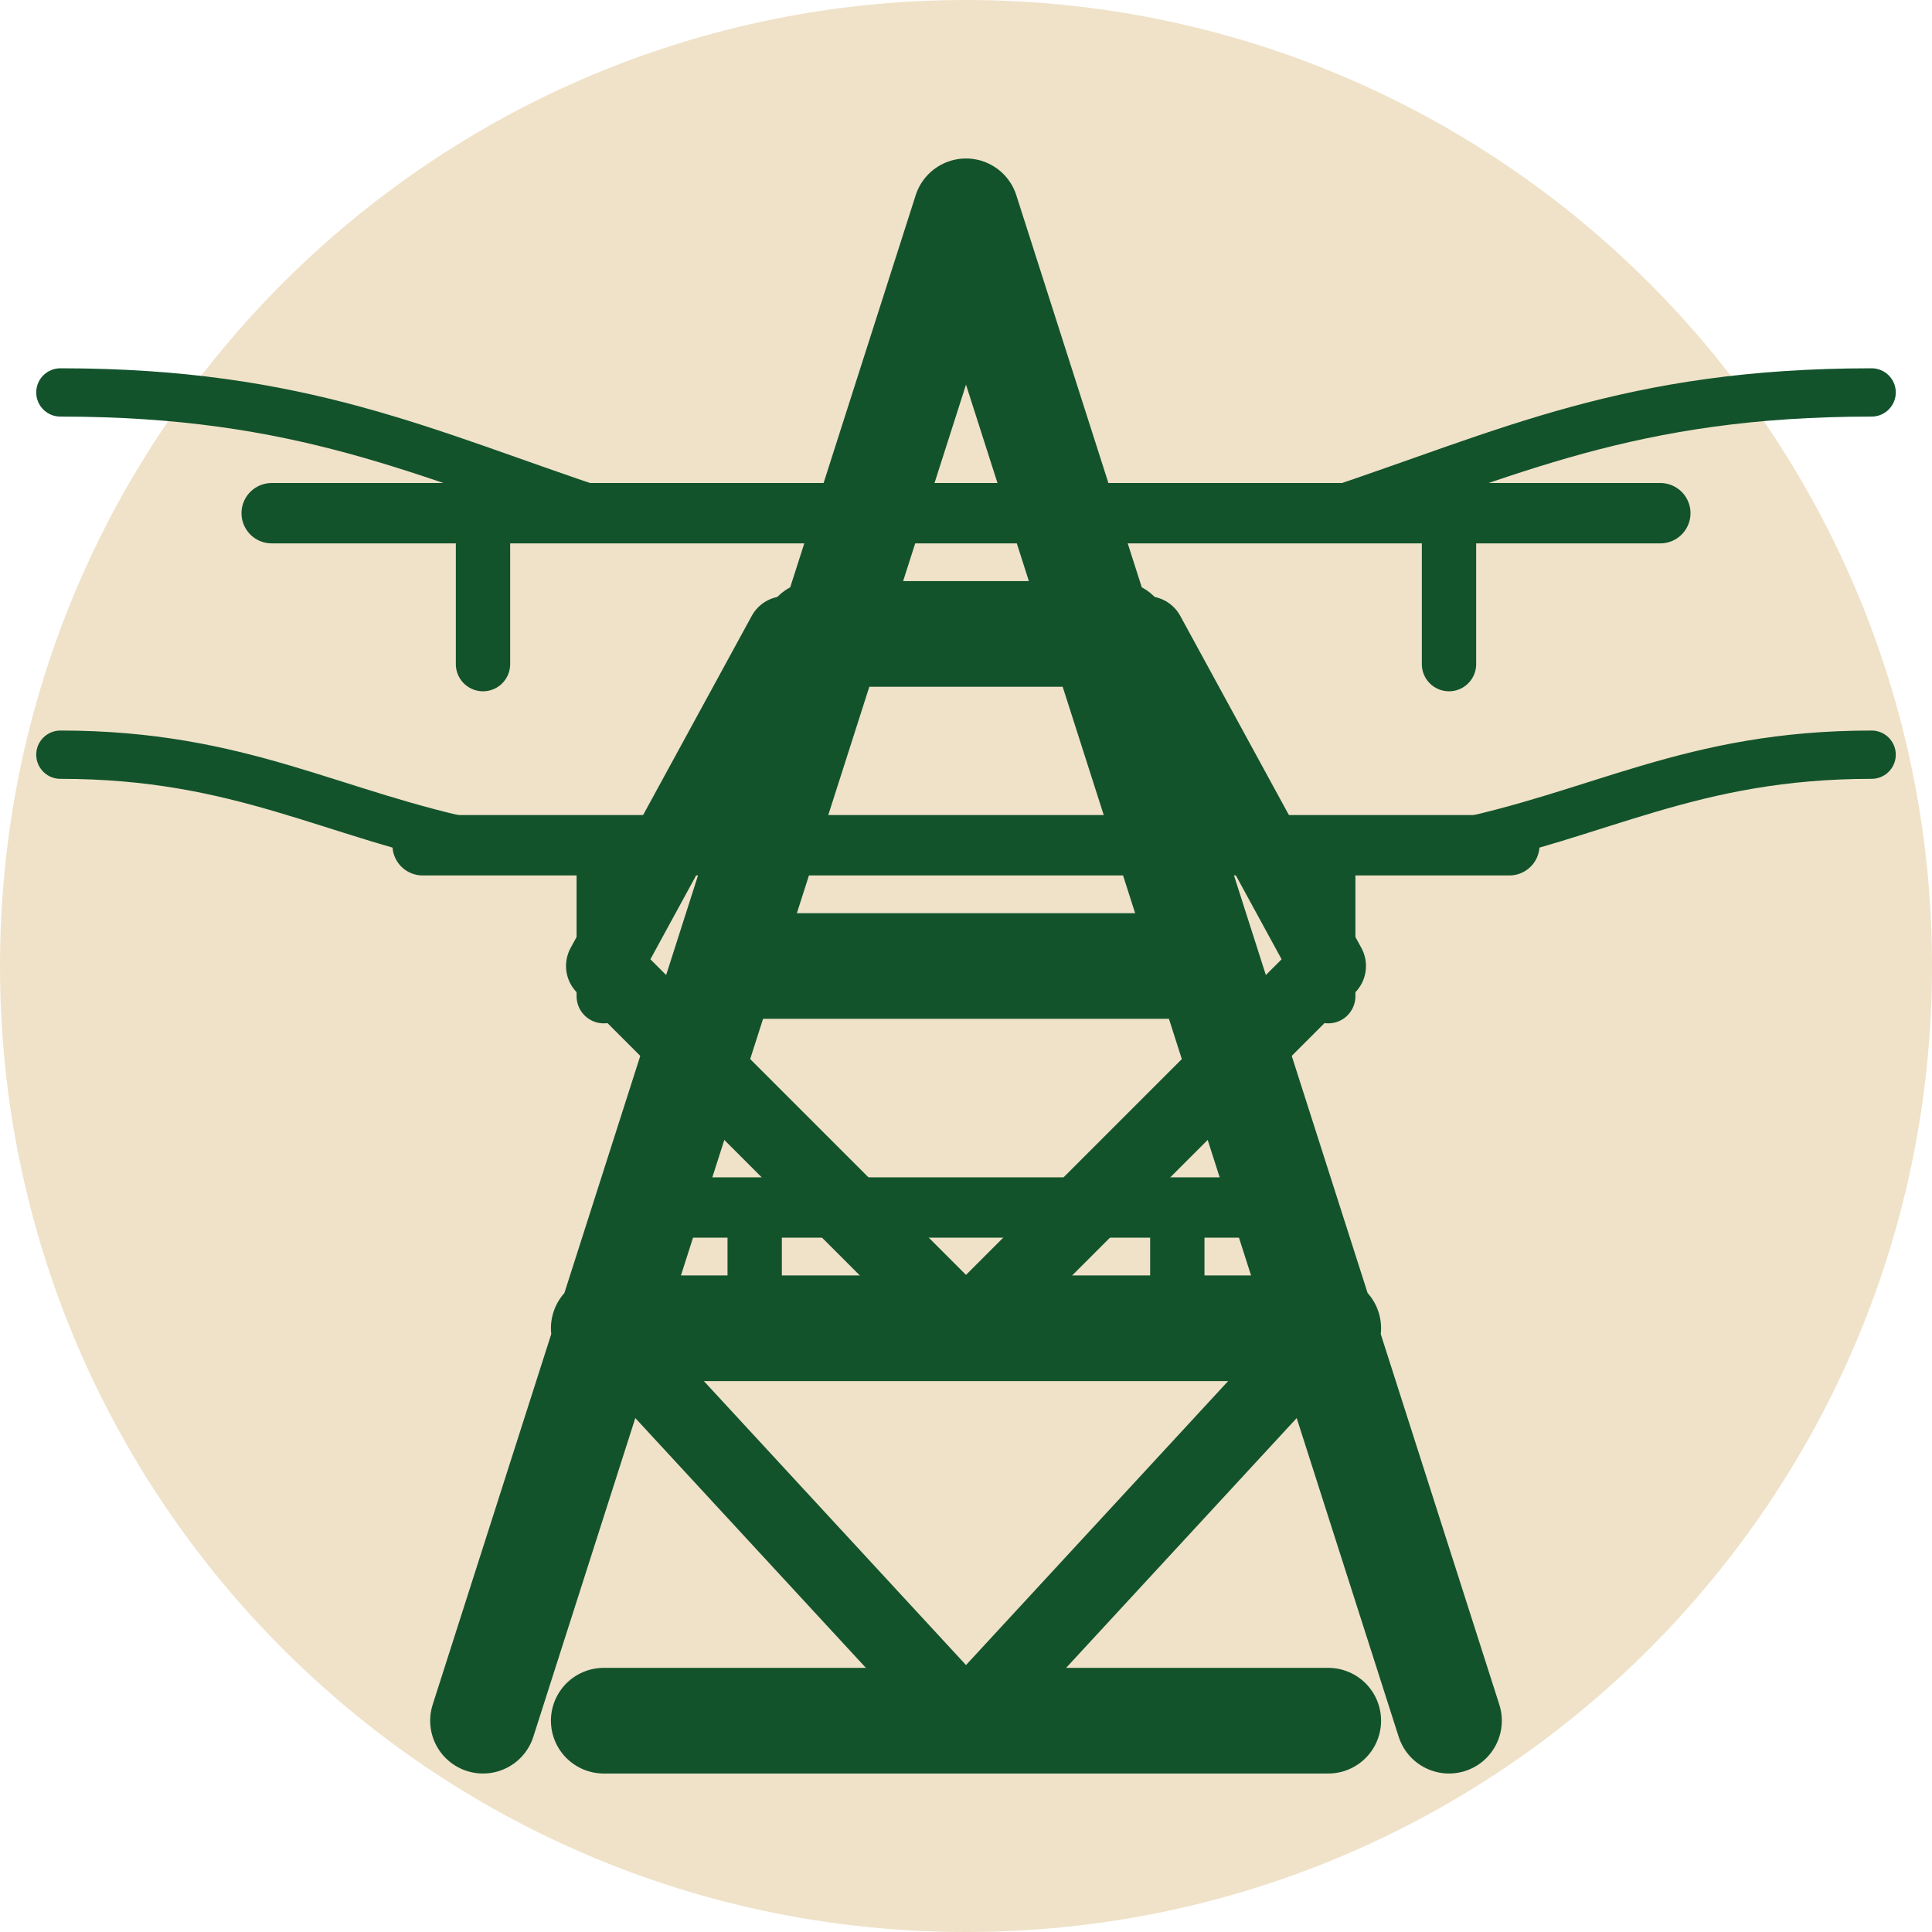
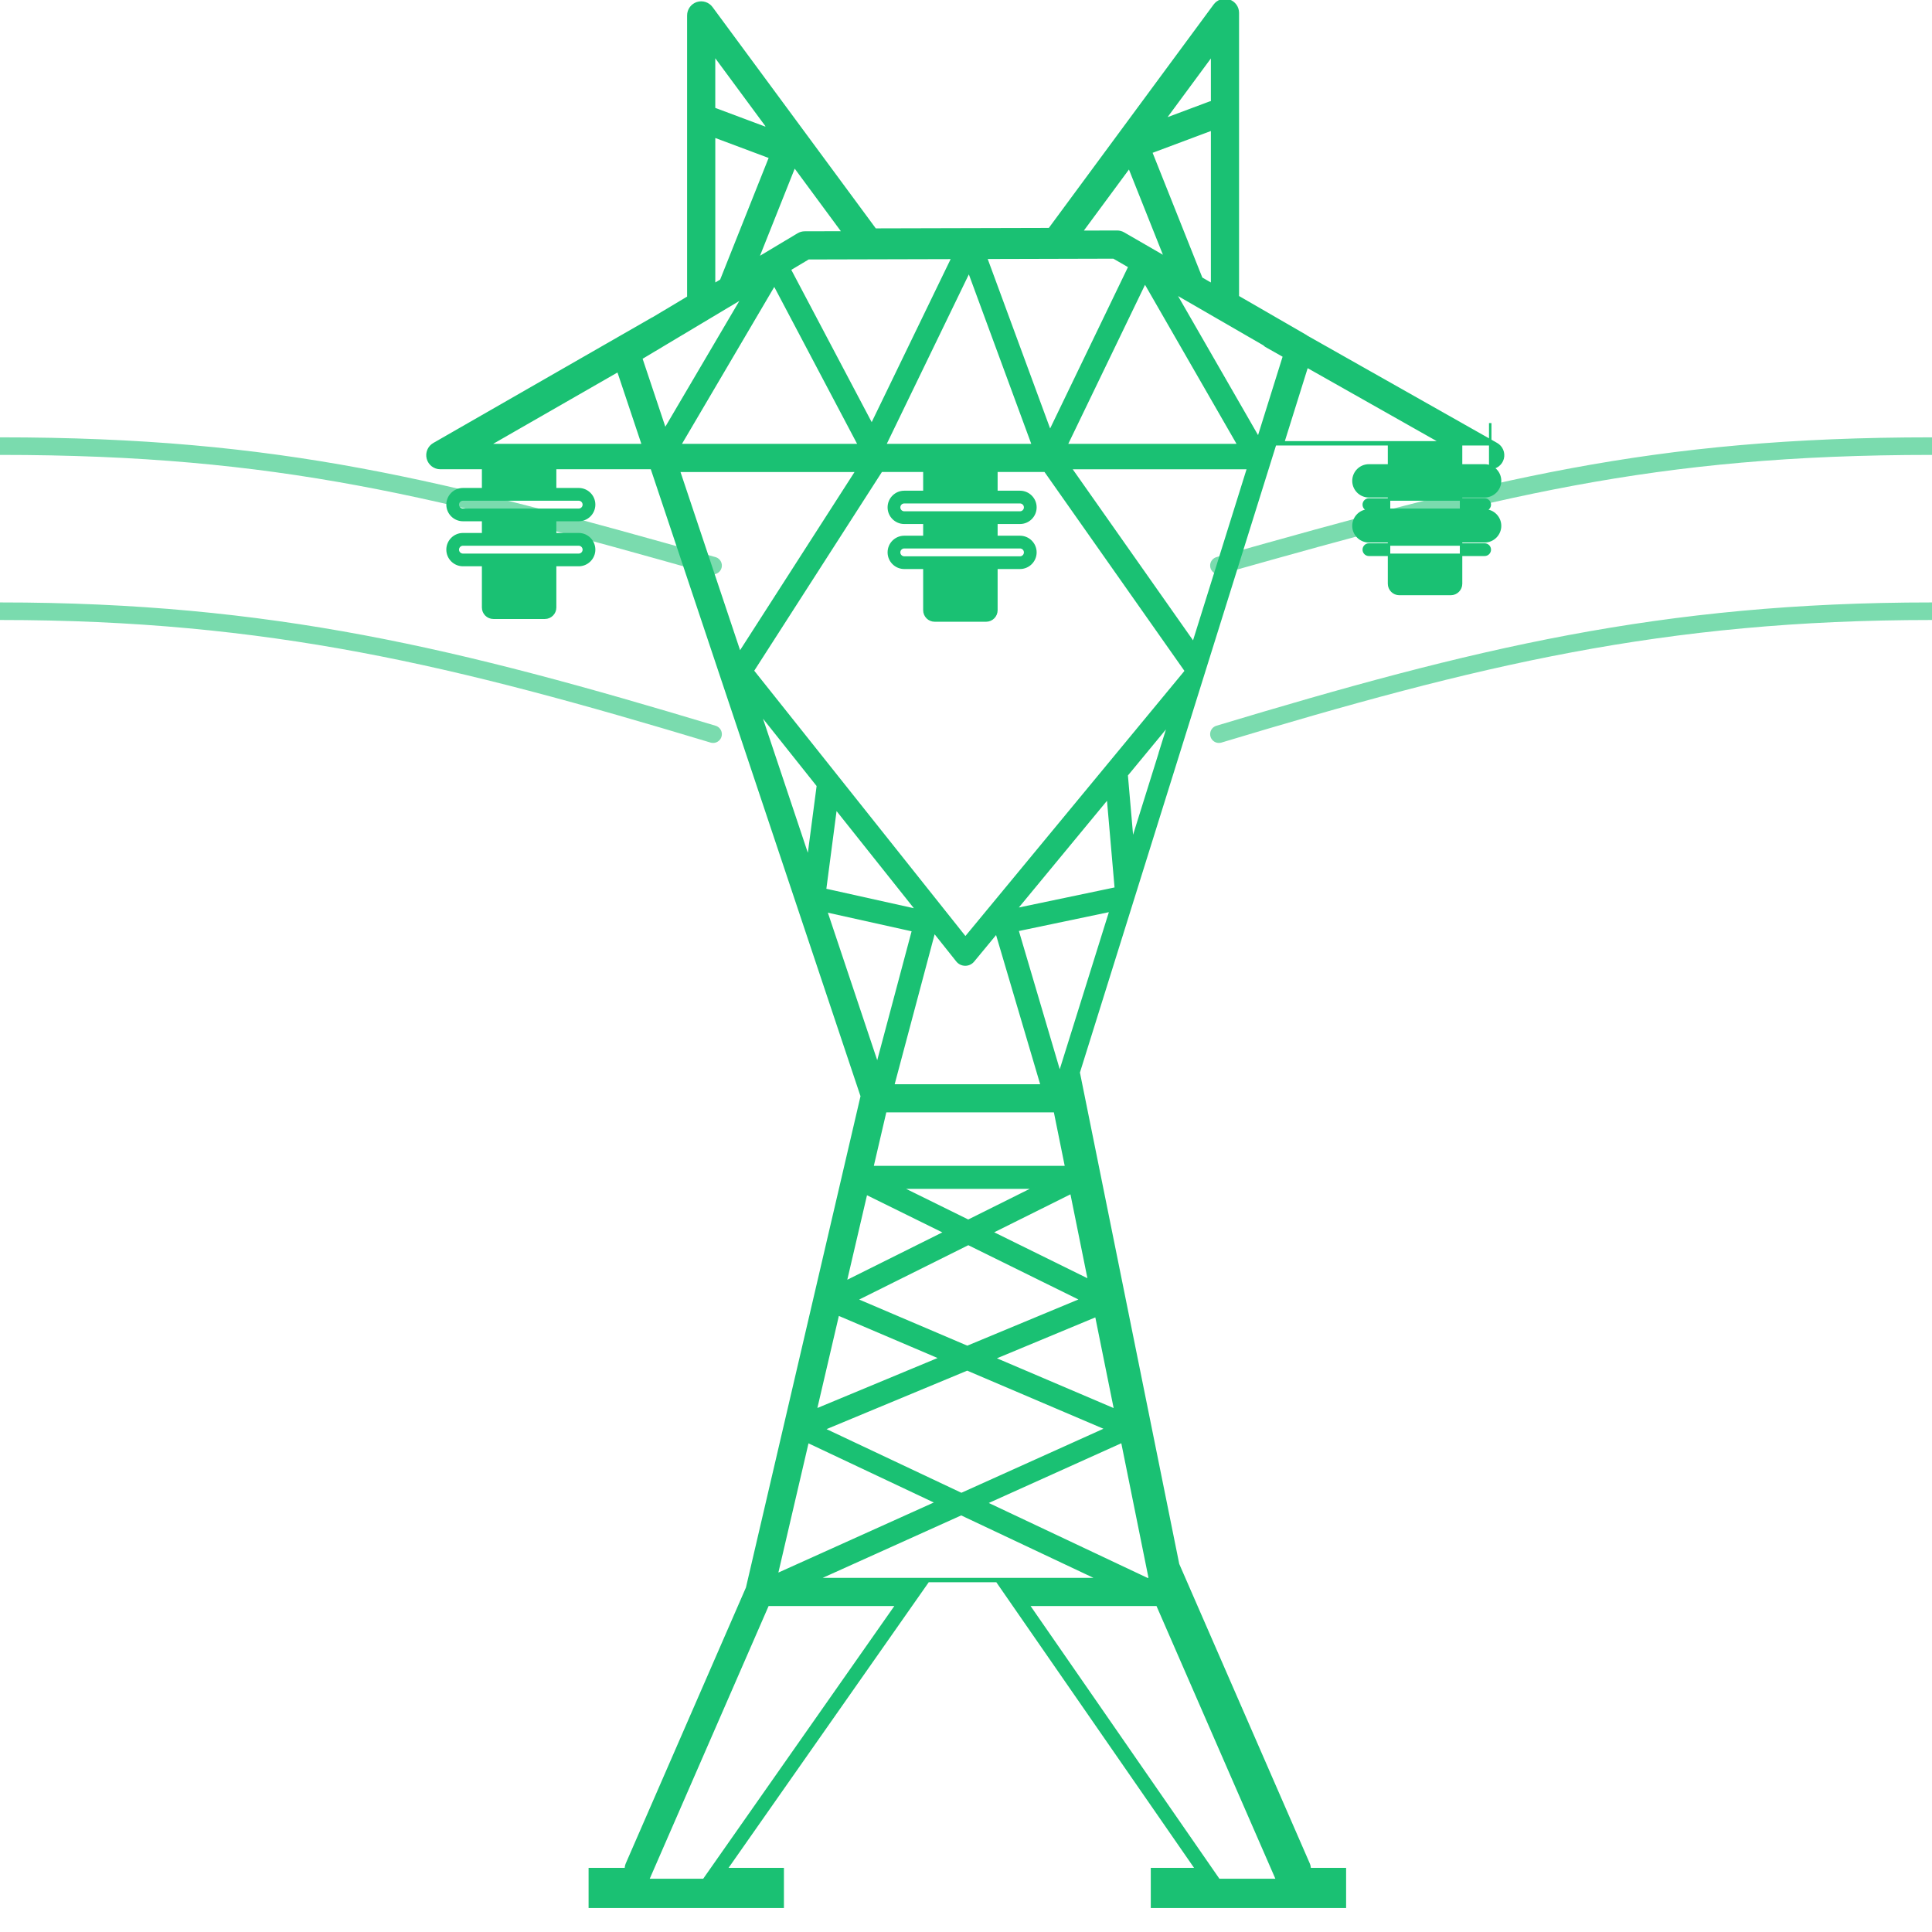
- <svg xmlns="http://www.w3.org/2000/svg" viewBox="0 0 64 64">
-   <circle cx="32" cy="32" r="32" fill="#efe2c8" />
-   <g fill="none" stroke="#13532c" stroke-linecap="round" stroke-linejoin="round">
-     <path stroke-width="3.5" d="M32 7 16 57m16-50 16 50M24 32h16M20 44h24M27 21h10M20 57h24" />
-     <path stroke-width="2.5" d="m26 21-6 11m18-11 6 11M20 32l12 12m12-12L32 44m-12 0 12 13m12-13L32 57" />
-     <path stroke-width="2" d="M9 17h46M14 28h36M21 40h22" />
-     <path stroke-width="1.8" d="M16 17v5m32-5v5M20 28v5m24-5v5M25 40v4m14-4v4" />
-     <path stroke-width="1.6" d="M2 13c8 0 12 2 18 4m24 0c6-2 10-4 18-4M2 25c6 0 9 2 14 3m32 0c5-1 8-3 14-3" />
+ <svg xmlns="http://www.w3.org/2000/svg" width="550" height="550" viewBox="0 0 550 550" fill="none">
+   <g stroke="#1ac173" stroke-width="5" stroke-linecap="round" opacity=".58">
+     <path d="M0 127c80 0 125 12 203 34m144 0c78-22 123-34 203-34M0 174c77 0 130 13 203 35m144 0c73-22 126-35 203-35" />
  </g>
+   <path fill="#1ac173" stroke="#1ac173" stroke-width=".7" d="M424.236 133.244c1.661 0 3.112-1.118 3.542-2.728.42-1.605-.299-3.298-1.741-4.114l-54.096-30.588c-.065-.042-.107-.105-.183-.147l-19.373-11.194V3.66c0-1.583-1.012-2.982-2.515-3.475-1.499-.497-3.155.028-4.089 1.299l-47.025 63.752-49.613.128-46.584-63.15c-.938-1.274-2.59-1.792-4.088-1.304-1.5.497-2.518 1.893-2.518 3.479v80.246l-10.015 5.988c-.04.019-.087.019-.126.044l-62.284 35.743c-1.44.821-2.142 2.513-1.715 4.114.43 1.601 1.876 2.714 3.535 2.714h12.186v6.023h-5.734c-2.422 0-4.392 1.972-4.392 4.392 0 2.417 1.97 4.392 4.392 4.392h5.734v4.028h-5.734c-2.422 0-4.392 1.969-4.392 4.394 0 2.422 1.97 4.392 4.392 4.392h5.734v12.081c0 1.615 1.311 2.924 2.931 2.924h14.643c1.615 0 2.924-1.31 2.924-2.924v-12.081h6.711c2.422 0 4.392-1.974 4.392-4.392 0-2.42-1.969-4.394-4.392-4.394h-6.711v-4.028h6.711c2.422 0 4.392-1.974 4.392-4.392 0-2.425-1.969-4.392-4.392-4.392h-6.711v-6.023h27.489l59.811 178.819-32.642 139.979-34.226 78.582c-.206.471-.283.971-.283 1.465h-10.274v10.739h54.911v-10.739H206.74l57.468-82h19.608l56.771 82h-12.634v10.739h54.908v-10.739h-10.029c0-.499-.08-.994-.285-1.465l-37.178-85.296-28.297-140.008 55.926-178.842h32.432v6.023h-5.735c-2.423 0-4.392 1.972-4.392 4.392 0 2.417 1.969 4.392 4.392 4.392h5.735v4.028h-5.735c-2.423 0-4.392 1.97-4.392 4.394 0 2.422 1.969 4.392 4.392 4.392h5.735v12.081c0 1.615 1.312 2.924 2.931 2.924h14.641c1.62 0 2.932-1.309 2.932-2.924v-12.081h6.711c2.422 0 4.392-1.974 4.392-4.392 0-2.42-1.97-4.394-4.392-4.394h-6.711v-4.028h6.711c2.422 0 4.392-1.974 4.392-4.392 0-2.424-1.97-4.392-4.392-4.392h-6.711v-6.023h8.303v-6.023zM164.741 155.009c.807 0 1.465.66 1.465 1.468 0 .807-.658 1.465-1.465 1.465h-32.947c-.807 0-1.468-.658-1.468-1.465 0-.808.661-1.468 1.468-1.468h32.947zm0-12.814c.807 0 1.465.66 1.465 1.468 0 .807-.658 1.463-1.465 1.463h-32.947c-.807 0-1.468-.656-1.468-1.463 0-.808.661-1.468 1.468-1.468h32.947zm257.908 12.814c.807 0 1.465.66 1.465 1.468 0 .807-.658 1.465-1.465 1.465h-32.954c-.808 0-1.461-.658-1.461-1.465 0-.808.653-1.468 1.461-1.468h32.954zm0-12.814c.807 0 1.465.66 1.465 1.468 0 .807-.658 1.463-1.465 1.463h-32.954c-.808 0-1.461-.656-1.461-1.463 0-.808.653-1.468 1.461-1.468h32.954zM232.575 449.532l41.061-18.51 39.215 18.51h-80.276zm-11.488-1.246 8.834-37.896 36.751 17.348-45.585 20.548zm25.487-108.532 22.479 11.08-28.357 14.127 5.878-25.207zm9.873-1.662h38.188l-18.995 9.461-19.193-9.461zm19.207 15.999 32.189 15.868-32.476 13.502-31.615-13.483 31.902-15.887zm-37.096 20.041 29.253 12.47-35.614 14.809 6.361-27.279zm-4.119 32.692 40.905-17.007 39.653 16.909-41.308 18.621-39.25-18.523zm48.466-20.147 29.167-12.13 5.433 26.883-34.6-14.753zm-.661-35.866 22.743-11.327 5.06 25.029-27.803-13.702zm-33.922-18.576 3.708-15.91h48.276l3.22 15.91h-55.204zm12.727-73.126-26.189-5.822 3.05-23.254 23.139 29.076zm54.365-32.025 2.249 25.834-28.525 5.974 26.276-31.808zm-31.702 38.375 12.869 43.548h-42.342l11.67-43.796 6.59 8.275c.551.691 1.381 1.097 2.266 1.106h.023c.87 0 1.701-.392 2.257-1.064l6.667-8.069zm-53.585-21.138-13.882-41.502 16.594 20.843-2.712 20.659zm29.818 20.536-10.179 38.177-14.615-43.686 24.794 5.509zm41.733 40.739-12.061-40.823 26.565-5.563-14.504 46.386zm19.056-84.95 12.088-14.634-10.455 33.426-1.633-18.792zm16.718-29.424-62.621 75.796-36.611-45.994-.001-.001-23.931-30.061 36.581-56.943h12.286v6.023h-5.733c-2.425 0-4.394 1.974-4.394 4.392s1.969 4.392 4.394 4.392h5.733v4.03h-5.733c-2.425 0-4.394 1.967-4.394 4.392 0 2.422 1.969 4.392 4.394 4.392h5.733v12.081c0 1.615 1.309 2.924 2.931 2.924h14.643c1.614 0 2.924-1.309 2.924-2.924v-12.081h6.711c2.427 0 4.396-1.975 4.396-4.392 0-2.42-1.97-4.392-4.396-4.392h-6.711v-4.03h6.711c2.427 0 4.396-1.975 4.396-4.392 0-2.424-1.97-4.392-4.396-4.392h-6.711v-6.023h13.88l40.011 56.873-7.389 23.573zm-125.986-106.554-22.146 37.649-6.802-20.341 28.948-17.308zm59.72-11.255-23.02 47.536-23.361-44.255 5.309-3.176 41.072-.105zm45.852-.126 4.526 2.613-22.658 46.97-18.225-49.487 36.357-.096zm-65.151 53.417 23.968-49.487 18.225 49.487h-42.193zm-31.451-45.735 24.145 45.735h-51.046l26.901-45.735zm69.939 62.002c.803 0 1.461.66 1.461 1.468 0 .807-.658 1.463-1.461 1.463h-32.952c-.81 0-1.468-.656-1.468-1.463 0-.808.658-1.468 1.468-1.468h32.952zm0 12.814c.803 0 1.461.66 1.461 1.468 0 .807-.658 1.465-1.461 1.465h-32.952c-.81 0-1.468-.658-1.468-1.465 0-.808.658-1.468 1.468-1.468h32.952zm35.562-75.453 26.678 46.367h-49.052l22.374-46.367zm8.48 2.991 25.431 14.697c.168.138.299.315.495.425l5.204 2.938-7.305 23.352-23.825-41.412zm7.58-4.071-14.328-35.953 17.395-6.508v44.23l-3.067-1.769zm3.066-50.153c-.196.044-.396.025-.583.098l-13.077 4.893 13.66-18.519v13.528zm-23.583 18.44 10.277 25.797-11.905-6.882c-.556-.322-1.19-.492-1.835-.492h-.009l-10.146.028 13.618-18.451zm-92.389 18.656c-.66 0-1.304.182-1.869.521l-11.579 6.926 10.503-26.348 13.922 18.874-10.977.027zm-10.872-29.645-14.944-5.591V15.521l14.944 20.253zm-14.944 2.228 15.994 5.983-13.973 35.068-2.016 1.204V38.002zm-64.198 87.926 36.905-21.182 7.082 21.182h-43.987zm104.834 7.316-33.325 51.877-17.348-51.877h50.673zM200.363 535.191h-15.934l34.146-78.337h36.695l-54.907 78.337zm146.595 0-54.24-78.337h36.744l34.145 78.337h-16.649zm-20.39-85.659-45.915-21.674 38.816-17.497 7.91 39.171h-.811zm13.188-266.46-35.045-49.823h50.629l-15.584 49.823zm32.306-78.778 38.261 21.629h-45.027l6.766-21.629z" />
</svg>
